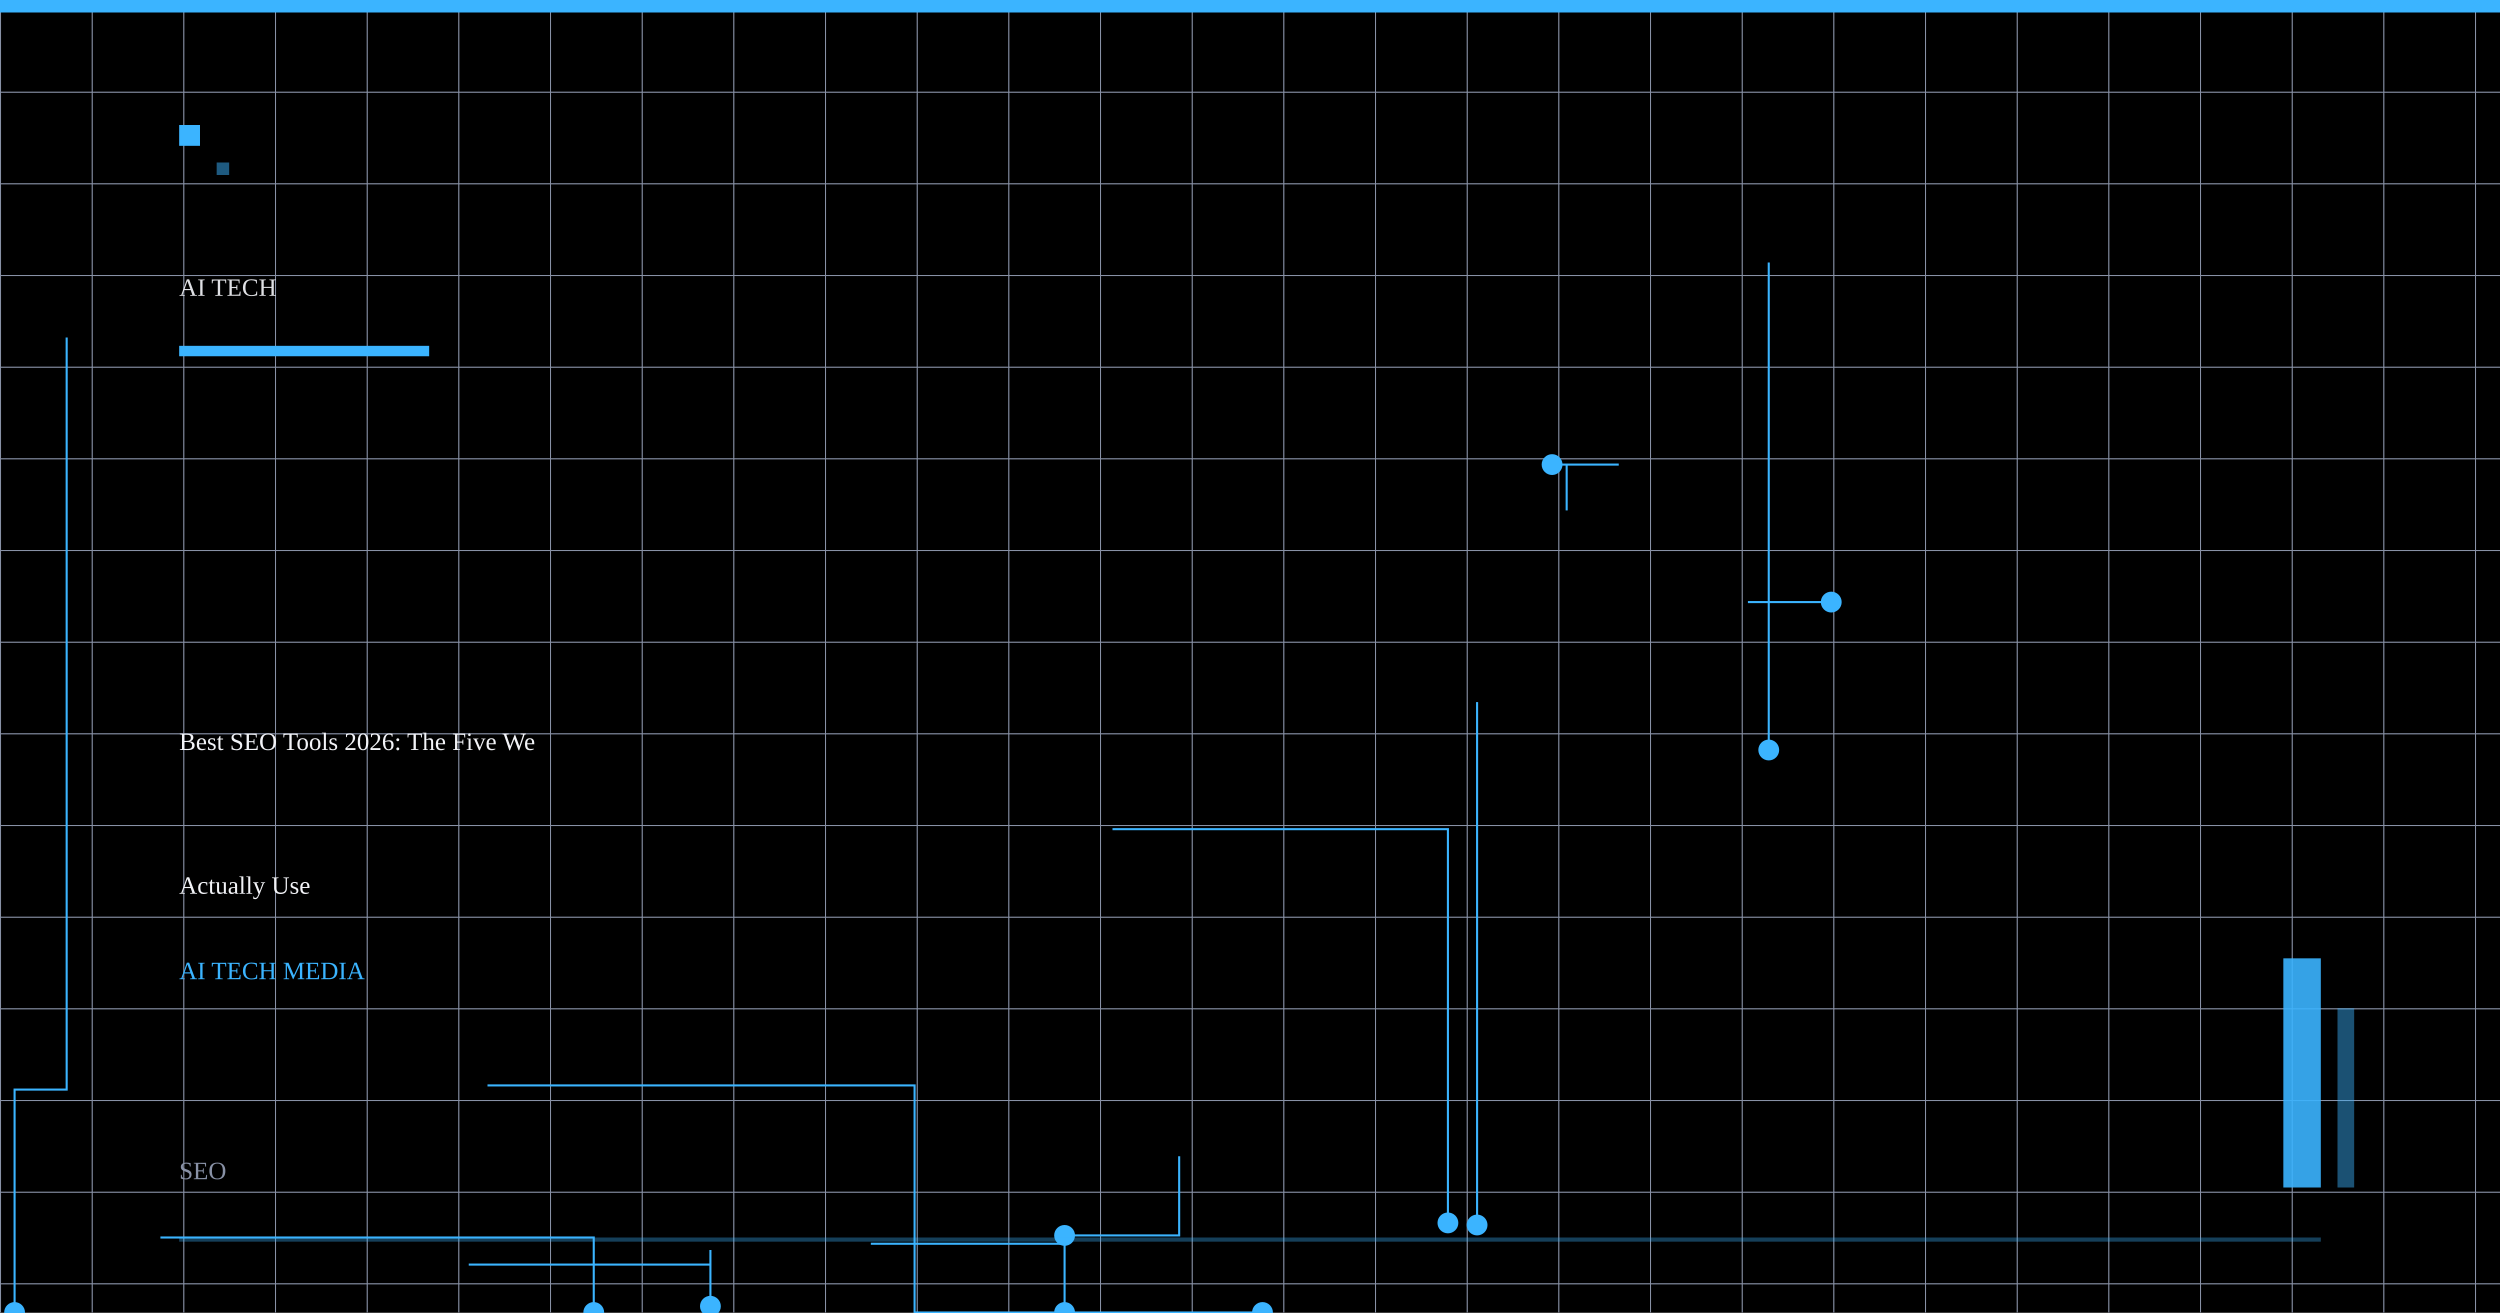
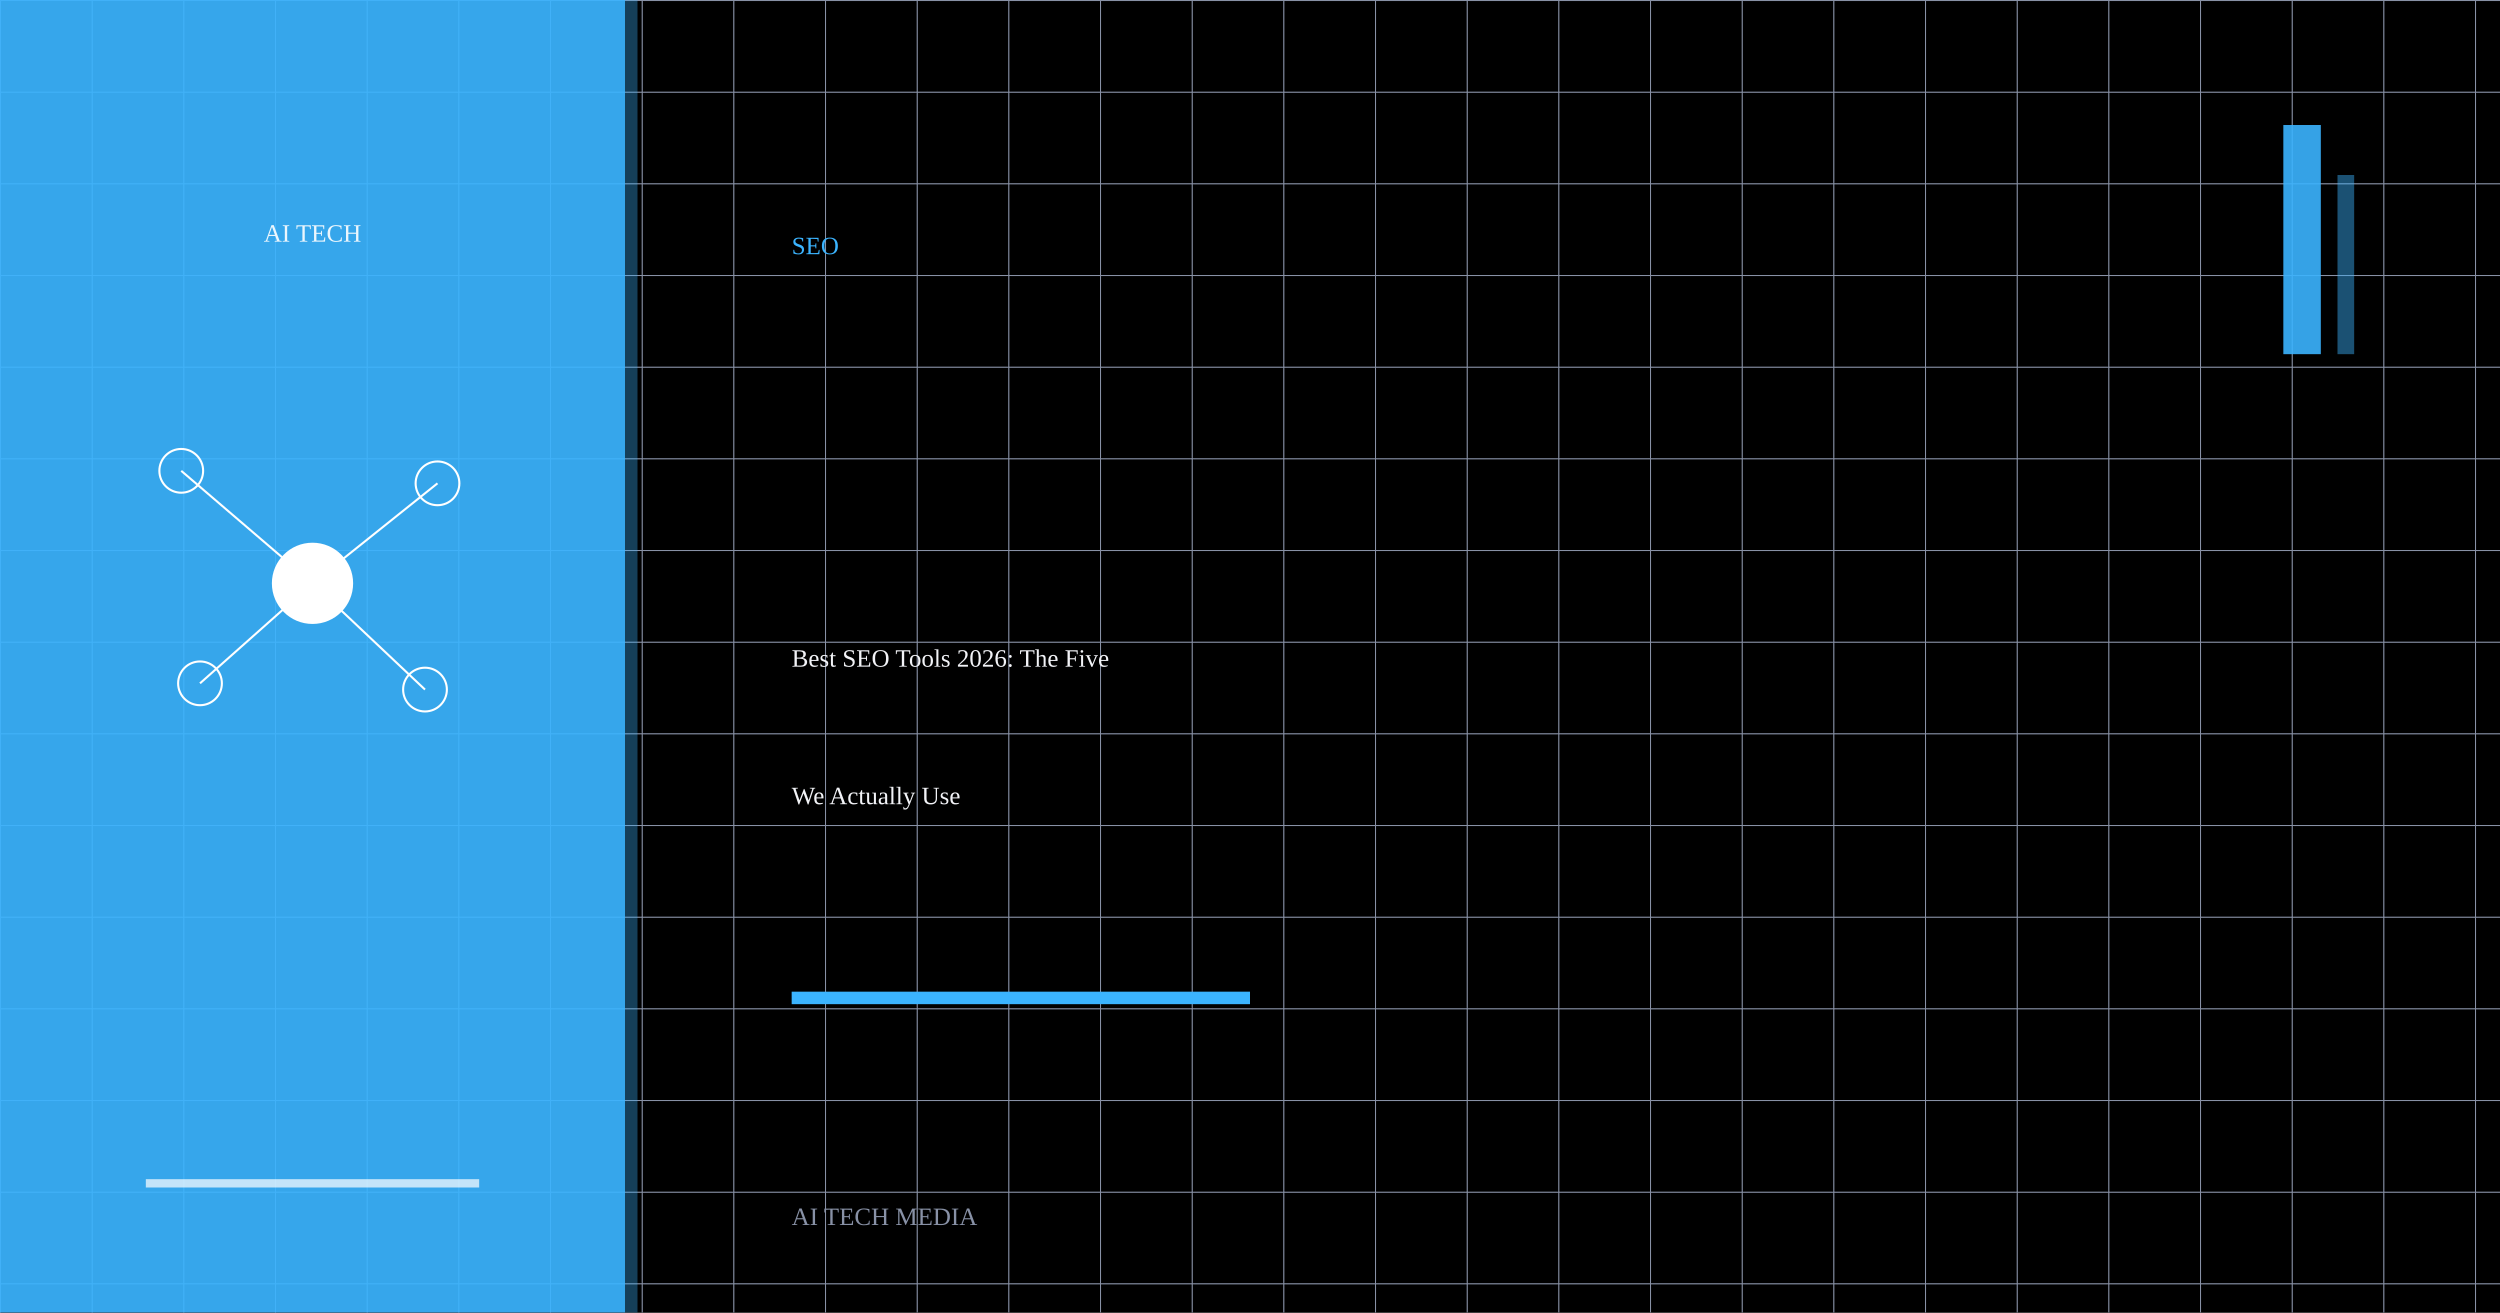
<svg xmlns="http://www.w3.org/2000/svg" viewBox="0 0 1200 630" role="img" aria-label="Best SEO Tools 2026: The Five We Actually Use">
  <defs>
    <linearGradient id="bg-a-bestseotools2026" x1="0" y1="0" x2="1" y2="1">
      <stop offset="0%" stopColor="#0D0E16" />
      <stop offset="100%" stopColor="#1B1E31" />
    </linearGradient>
    <radialGradient id="glow-a-bestseotools2026" cx="72%" cy="18%" r="85%">
      <stop offset="0%" stopColor="#3BB4FF" stopOpacity="0.34" />
      <stop offset="100%" stopColor="#3BB4FF" stopOpacity="0" />
    </radialGradient>
    <pattern id="grid-a-bestseotools2026" width="44" height="44" patternUnits="userSpaceOnUse">
      <path d="M44 0H0V44" fill="none" stroke="#8891A6" strokeOpacity="0.1" strokeWidth="1" />
    </pattern>
  </defs>
  <rect width="1200" height="630" fill="url(#bg-a-bestseotools2026)" />
  <rect width="1200" height="630" fill="url(#glow-a-bestseotools2026)" />
  <rect width="1200" height="630" fill="url(#grid-a-bestseotools2026)" />
-   <path d="M234 521 L439 521 L439 630 L606 630 L606 630" fill="none" stroke="#3BB4FF" strokeOpacity="0.16" strokeWidth="2" />
-   <circle cx="606" cy="630" r="5" fill="#3BB4FF" fillOpacity="0.35" />
-   <path d="M32 162 L32 368 L32 523 L7 523 L7 630" fill="none" stroke="#3BB4FF" strokeOpacity="0.16" strokeWidth="2" />
-   <circle cx="7" cy="630" r="5" fill="#3BB4FF" fillOpacity="0.35" />
-   <path d="M77 594 L285 594 L285 630 L285 630 L285 630" fill="none" stroke="#3BB4FF" strokeOpacity="0.16" strokeWidth="2" />
-   <circle cx="285" cy="630" r="5" fill="#3BB4FF" fillOpacity="0.35" />
-   <path d="M849 126 L849 194 L849 268 L849 352 L849 360" fill="none" stroke="#3BB4FF" strokeOpacity="0.16" strokeWidth="2" />
-   <circle cx="849" cy="360" r="5" fill="#3BB4FF" fillOpacity="0.35" />
-   <path d="M418 597 L511 597 L511 630 L511 630 L511 630" fill="none" stroke="#3BB4FF" strokeOpacity="0.16" strokeWidth="2" />
-   <circle cx="511" cy="630" r="5" fill="#3BB4FF" fillOpacity="0.35" />
-   <path d="M566 555 L566 593 L545 593 L511 593" fill="none" stroke="#3BB4FF" strokeOpacity="0.16" strokeWidth="2" />
-   <circle cx="511" cy="593" r="5" fill="#3BB4FF" fillOpacity="0.35" />
-   <path d="M709 337 L709 366 L709 479 L709 588" fill="none" stroke="#3BB4FF" strokeOpacity="0.16" strokeWidth="2" />
-   <circle cx="709" cy="588" r="5" fill="#3BB4FF" fillOpacity="0.35" />
-   <path d="M534 398 L695 398 L695 434 L695 467 L695 587" fill="none" stroke="#3BB4FF" strokeOpacity="0.16" strokeWidth="2" />
-   <circle cx="695" cy="587" r="5" fill="#3BB4FF" fillOpacity="0.35" />
-   <path d="M225 607 L341 607 L341 600 L341 630 L341 627" fill="none" stroke="#3BB4FF" strokeOpacity="0.16" strokeWidth="2" />
-   <circle cx="341" cy="627" r="5" fill="#3BB4FF" fillOpacity="0.35" />
-   <path d="M882 289 L839 289 L879 289" fill="none" stroke="#3BB4FF" strokeOpacity="0.16" strokeWidth="2" />
-   <circle cx="879" cy="289" r="5" fill="#3BB4FF" fillOpacity="0.35" />
-   <path d="M752 245 L752 223 L777 223 L745 223" fill="none" stroke="#3BB4FF" strokeOpacity="0.16" strokeWidth="2" />
-   <circle cx="745" cy="223" r="5" fill="#3BB4FF" fillOpacity="0.35" />
-   <rect x="0" y="0" width="1200" height="6" fill="#3BB4FF" />
-   <text x="86" y="142" fontFamily="'Big Shoulders Display', sans-serif" fontSize="92" fontWeight="800" fill="#F2F3F7" opacity="0.92">AI TECH</text>
-   <rect x="86" y="166" width="120" height="5" fill="#3BB4FF" />
-   <rect x="86" y="60" width="10" height="10" fill="#3BB4FF" />
-   <rect x="104" y="78" width="6" height="6" fill="#3BB4FF" opacity="0.5" />
-   <text x="86" y="360" fontFamily="'Big Shoulders Display', sans-serif" fontSize="64" fontWeight="800" fill="#F2F3F7">Best SEO Tools 2026: The Five We</text>
-   <text x="86" y="429" fontFamily="'Big Shoulders Display', sans-serif" fontSize="64" fontWeight="800" fill="#F2F3F7">Actually Use</text>
-   <text x="86" y="566" fontFamily="IBM Plex Mono, monospace" fontSize="30" letterSpacing="10" fill="#8891A6">SEO</text>
-   <text x="86" y="470" fontFamily="IBM Plex Mono, monospace" fontSize="20" letterSpacing="6" fill="#3BB4FF">AI TECH MEDIA</text>
-   <rect x="1096" y="460" width="18" height="110" fill="#3BB4FF" opacity="0.9" />
-   <rect x="1122" y="484" width="8" height="86" fill="#3BB4FF" opacity="0.45" />
-   <rect x="86" y="594" width="1028" height="2" fill="#3BB4FF" opacity="0.35" />
+   <rect x="0" y="0" width="300" height="630" fill="#3BB4FF" opacity="0.92" />
+   <rect x="300" y="0" width="6" height="630" fill="#3BB4FF" opacity="0.35" />
+   <text x="150" y="116" fontFamily="'Big Shoulders Display', sans-serif" fontSize="34" fontWeight="800" fill="#FFFFFF" opacity="0.9" text-anchor="middle">AI TECH</text>
+   <g transform="translate(75 205)" fill="none" stroke="#FFFFFF" strokeWidth="5" strokeLinecap="round" strokeLinejoin="round">
+     <circle cx="75" cy="75" r="19.5" fill="#FFFFFF" stroke="none" />
+     <line x1="75" y1="75" x2="12" y2="21" />
+     <circle cx="12" cy="21" r="10.5" />
+     <line x1="75" y1="75" x2="135" y2="27" />
+     <circle cx="135" cy="27" r="10.5" />
+     <line x1="75" y1="75" x2="129" y2="126" />
+     <circle cx="129" cy="126" r="10.5" />
+     <line x1="75" y1="75" x2="21" y2="123" />
+     <circle cx="21" cy="123" r="10.5" />
+   </g>
+   <rect x="70" y="566" width="160" height="4" fill="#FFFFFF" opacity="0.7" />
+   <text x="380" y="122" fontFamily="IBM Plex Mono, monospace" fontSize="26" letterSpacing="10" fill="#3BB4FF">SEO</text>
+   <text x="380" y="320" fontFamily="'Big Shoulders Display', sans-serif" fontSize="62" fontWeight="800" fill="#F2F3F7">Best SEO Tools 2026: The Five</text>
+   <text x="380" y="386" fontFamily="'Big Shoulders Display', sans-serif" fontSize="62" fontWeight="800" fill="#F2F3F7">We Actually Use</text>
+   <rect x="380" y="476" width="220" height="6" fill="#3BB4FF" />
+   <text x="380" y="588" fontFamily="IBM Plex Mono, monospace" fontSize="20" letterSpacing="6" fill="#8891A6">AI TECH MEDIA</text>
+   <rect x="1096" y="60" width="18" height="110" fill="#3BB4FF" opacity="0.9" />
+   <rect x="1122" y="84" width="8" height="86" fill="#3BB4FF" opacity="0.45" />
</svg>
